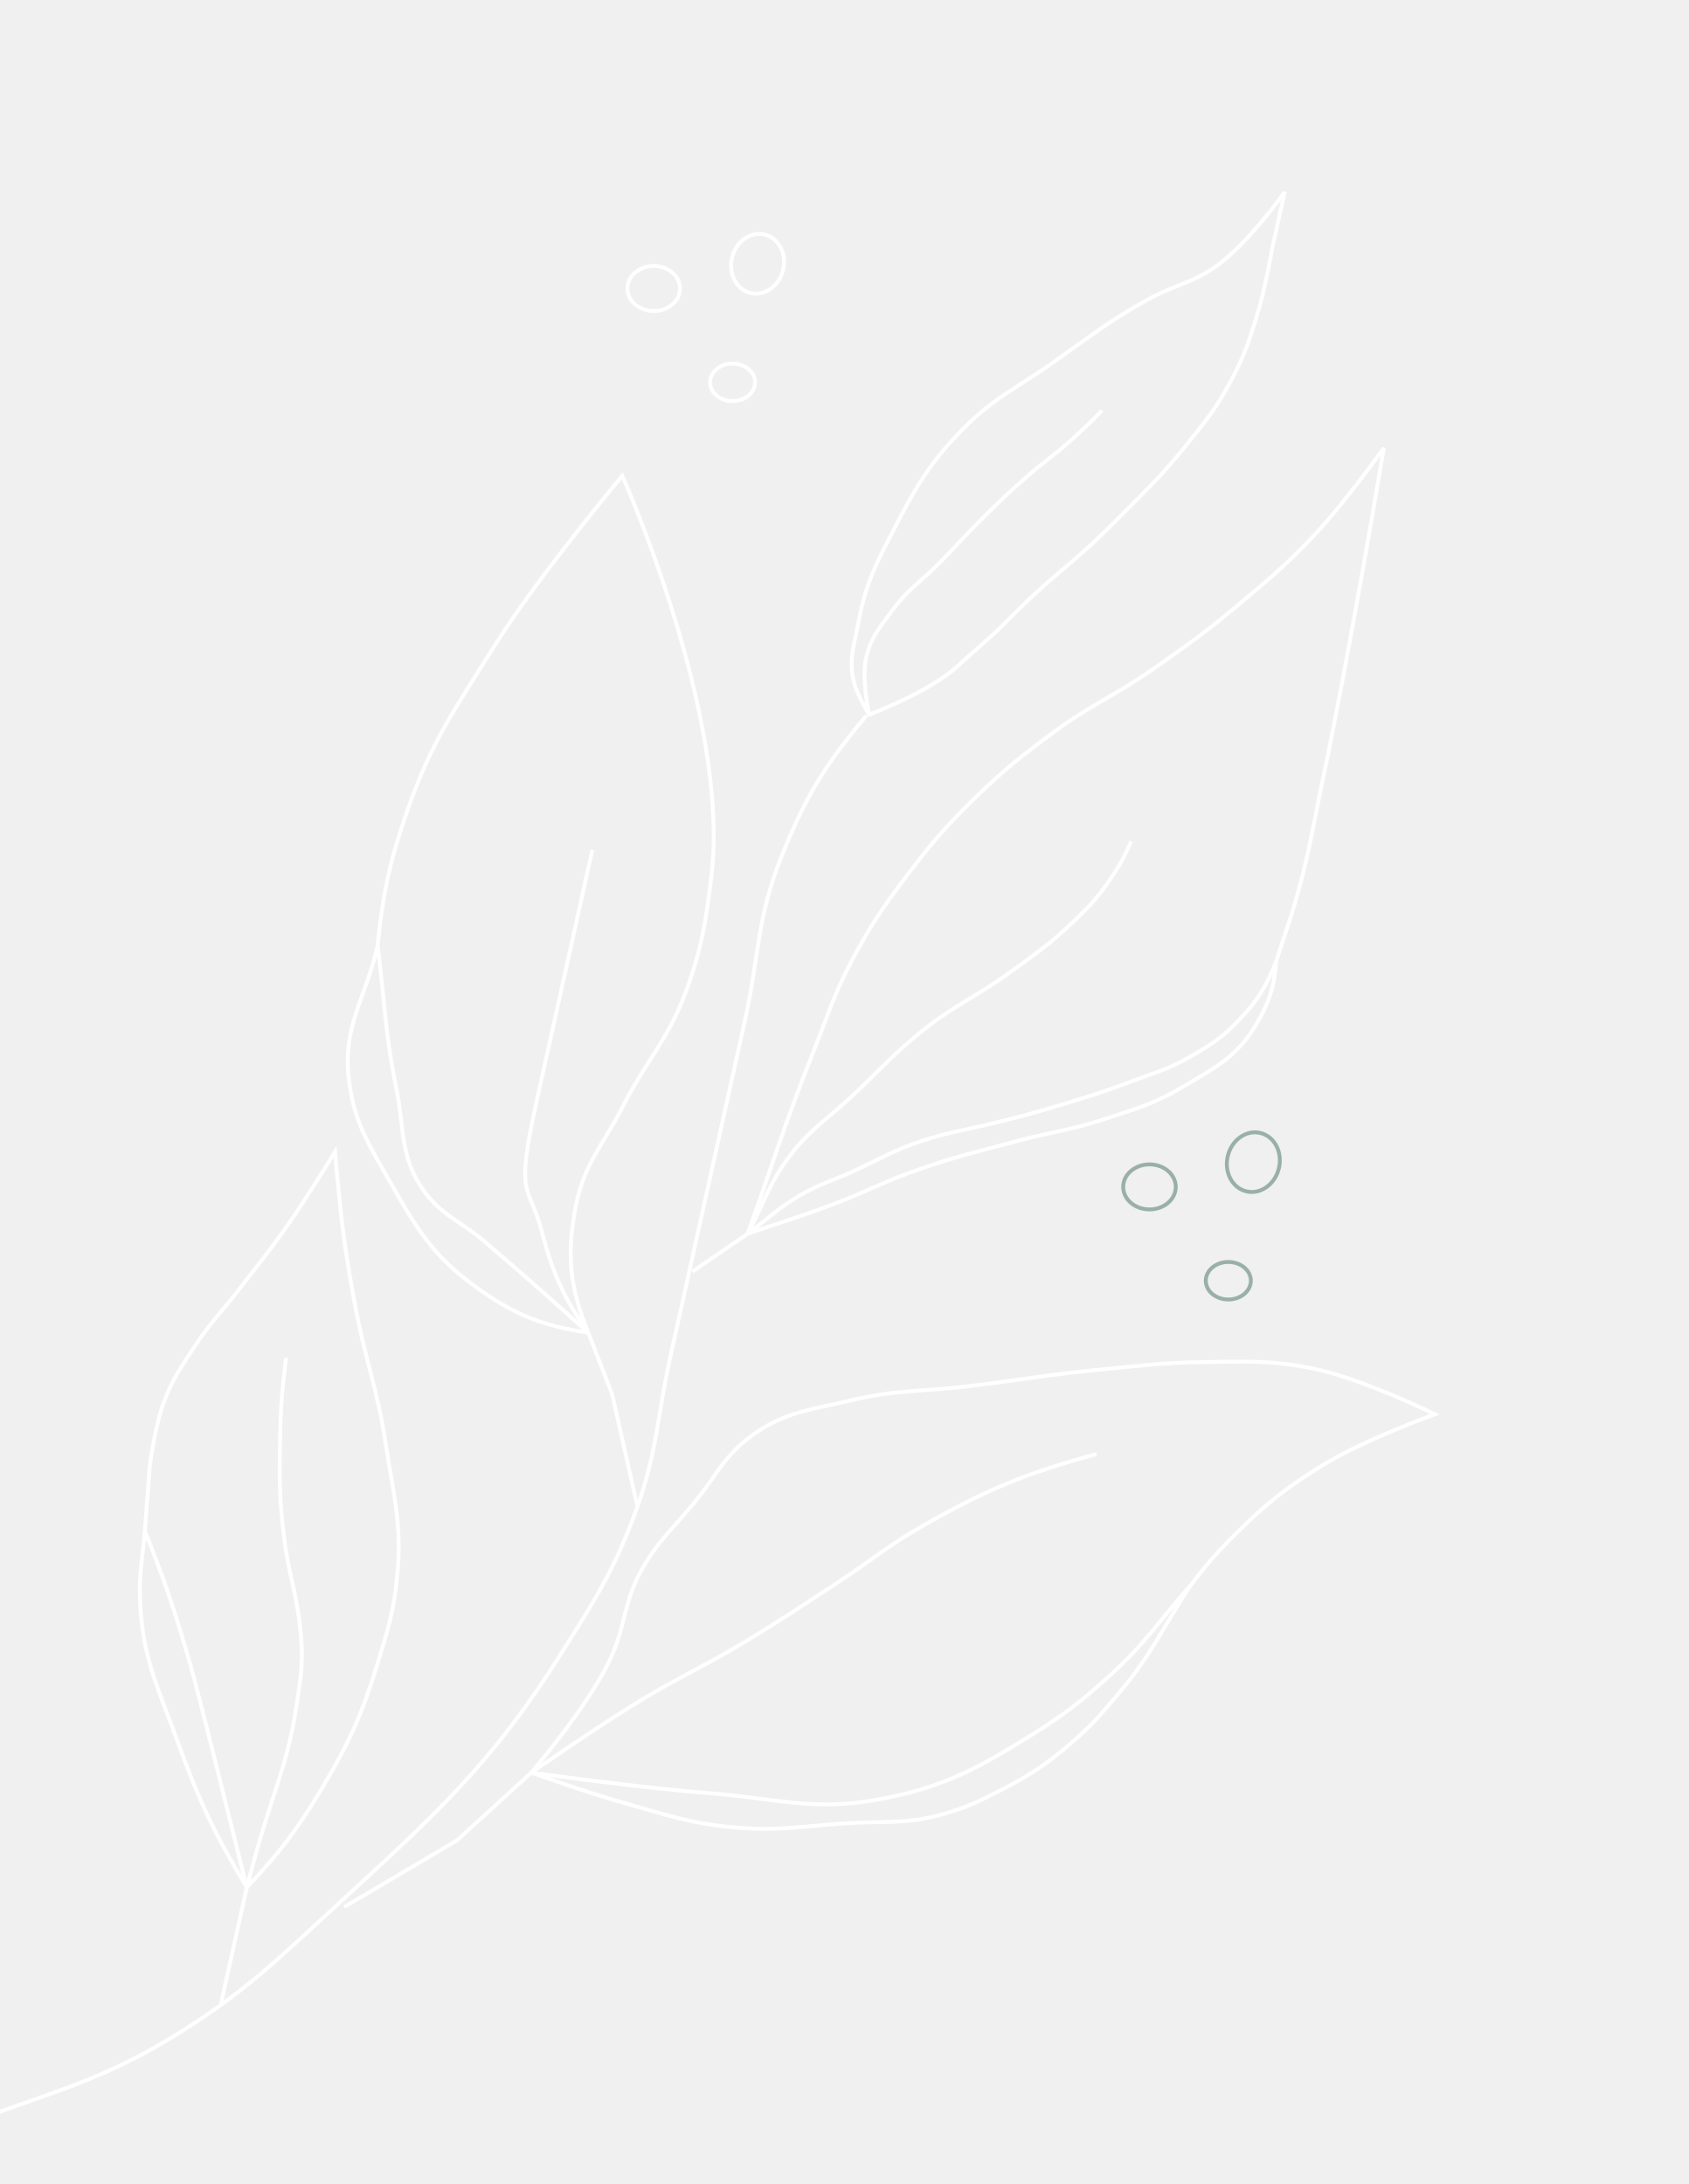
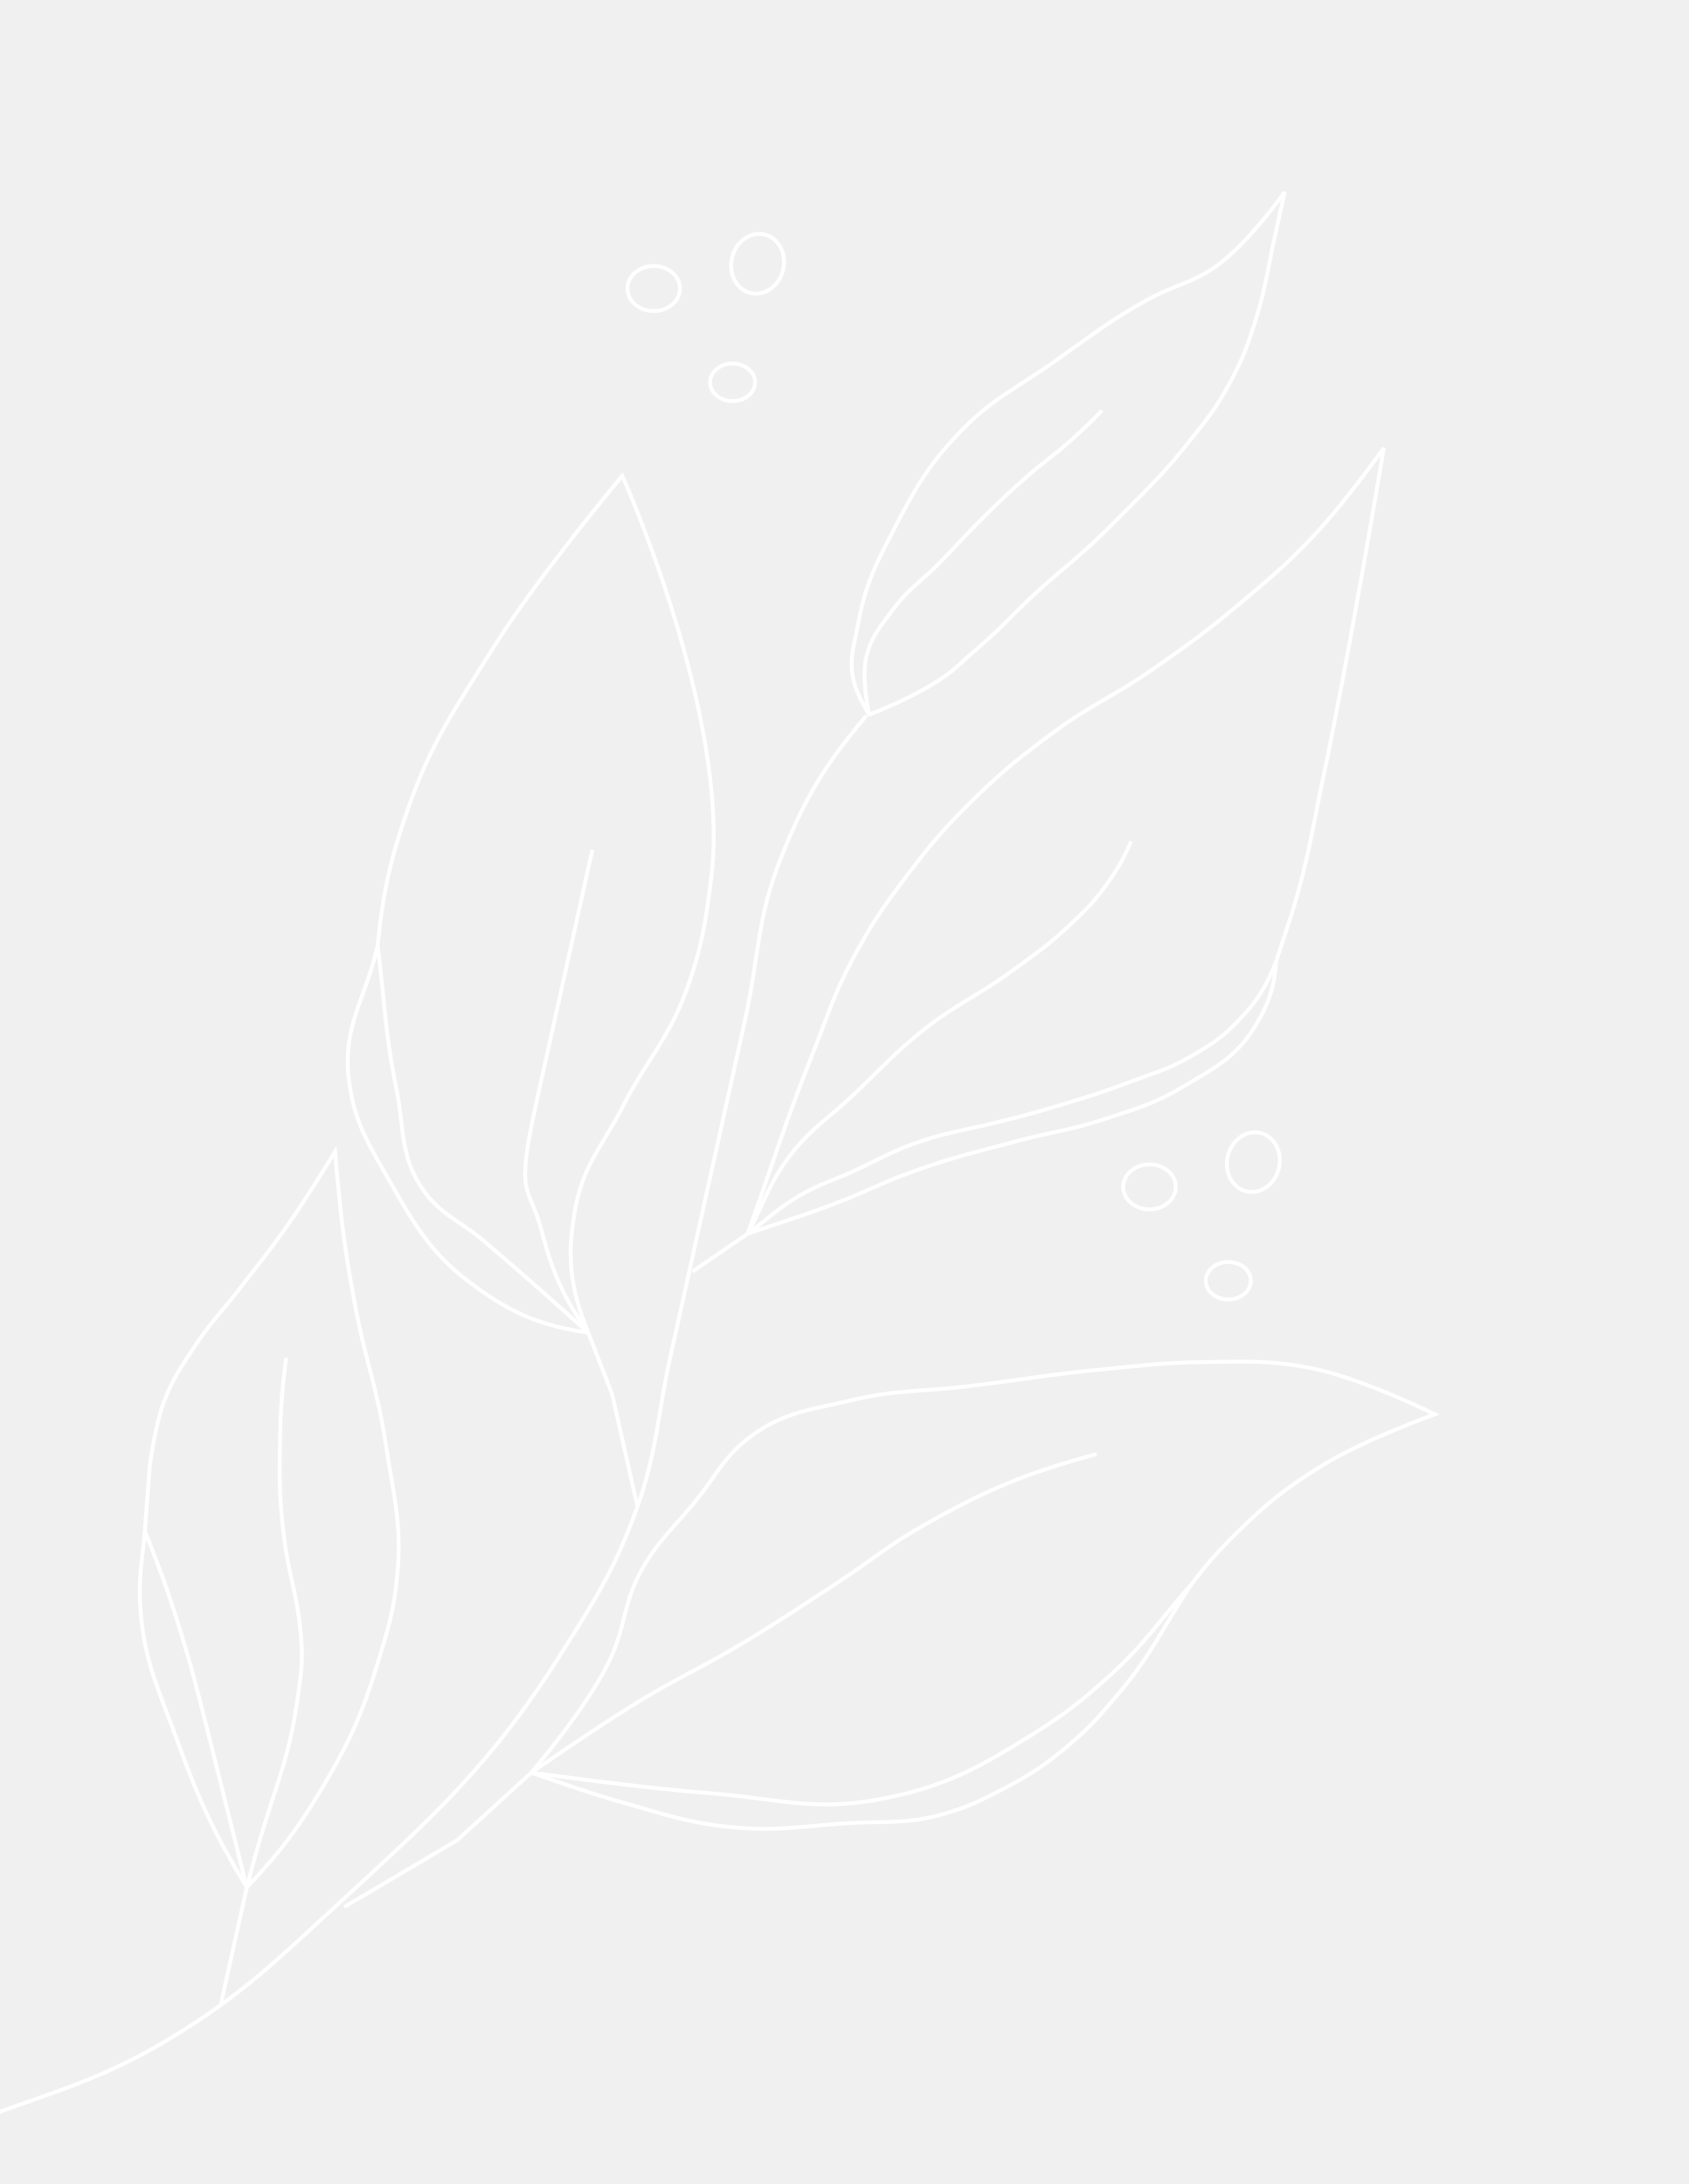
<svg xmlns="http://www.w3.org/2000/svg" width="436" height="564" viewBox="0 0 436 564" fill="none">
-   <ellipse cx="189.139" cy="98.739" rx="5.816" ry="4.846" stroke="white" />
-   <ellipse cx="195.601" cy="68.117" rx="6.785" ry="7.754" transform="rotate(13.423 195.601 68.1172)" stroke="white" />
-   <ellipse cx="168.785" cy="74.508" rx="6.785" ry="5.816" stroke="white" />
-   <ellipse cx="317.139" cy="330.739" rx="5.816" ry="4.846" stroke="#99B0A7" />
-   <ellipse cx="323.601" cy="300.117" rx="6.785" ry="7.754" transform="rotate(13.423 323.601 300.117)" stroke="#99B0A7" />
-   <ellipse cx="296.785" cy="306.508" rx="6.785" ry="5.816" stroke="#99B0A7" />
-   <path d="M178.768 328.362C178.768 328.362 187.452 322.429 193.016 318.627M193.016 318.627C201.879 315.556 206.943 314.093 215.713 310.765C223.762 307.71 227.997 305.284 236.106 302.391C246.338 298.741 252.323 297.433 262.814 294.613C271.44 292.294 276.518 291.855 285 289.055C293.175 286.356 297.996 285.087 305.393 280.682C313.682 275.745 319.298 272.997 324.246 264.714C327.727 258.887 328.992 254.922 329.529 248.155M193.016 318.627C199.539 300.56 202.595 290.202 209.721 272.364C213.544 262.793 215.13 257.146 219.95 248.036C224.862 238.754 228.257 233.854 234.619 225.499C240.784 217.402 244.558 213.049 251.848 205.948C259.068 198.915 263.544 195.386 271.64 189.382C281.413 182.134 287.94 179.606 297.917 172.643C306.854 166.406 311.835 162.825 320.184 155.82C328.476 148.862 333.151 144.91 340.486 136.95C347.657 129.168 357.288 115.692 357.288 115.692C357.288 115.692 348.627 167.781 341.626 200.87C339.081 212.895 338.169 219.773 334.813 231.597C332.959 238.126 331.593 241.689 329.529 248.155M193.016 318.627C197.278 310.759 198.5 305.593 203.93 298.481C209.308 291.436 213.861 288.852 220.308 282.77C227.376 276.103 230.953 271.905 238.563 265.864C246.903 259.243 252.679 257.057 261.257 250.748C266.708 246.739 269.94 244.669 274.907 240.074C279.355 235.958 281.932 233.629 285.484 228.718C288.502 224.545 289.968 221.991 292.05 217.279M193.016 318.627C198.28 314.758 200.846 312.003 206.495 308.721C211.808 305.633 215.26 304.826 220.829 302.228C227.57 299.083 230.751 297.059 237.809 294.71C244.203 292.582 248.316 291.979 254.875 290.435C262.634 288.608 266.957 287.445 274.587 285.134C281.446 283.057 285.29 281.857 291.994 279.323C297.974 277.062 301.549 276.179 307.096 273C312.388 269.968 315.414 268.093 319.637 263.692C324.618 258.503 326.934 254.864 329.529 248.155" stroke="white" />
-   <path d="M-14 550.769C8.559 541.293 22.828 539.166 43.765 526.505C62.654 515.082 71.606 506.077 87.87 491.152C112.498 468.552 126.939 455.482 144.763 427.204C153.587 413.206 158.761 405.21 164.374 389.645C169.69 374.903 169.668 365.768 173.06 350.469C176.985 332.77 179.185 322.846 183.11 305.147C186.701 288.948 188.715 279.866 192.307 263.667C195.965 247.168 195.392 237.107 201.675 221.418C207.816 206.084 212.791 197.783 223.42 185.138" stroke="white" stroke-linecap="round" />
-   <path d="M57.075 517.367C57.075 517.367 61.123 499.108 63.717 487.409M63.717 487.409C72.316 478.32 76.644 472.613 83.078 461.882C90.173 450.047 93.421 442.804 97.485 429.616C100.2 420.807 101.746 415.751 102.595 406.572C103.812 393.412 101.565 385.931 99.592 372.863C97.416 358.454 94.153 350.764 91.553 336.426C90.371 329.913 89.718 326.257 88.814 319.7C87.62 311.037 86.499 297.427 86.499 297.427C86.499 297.427 79.302 309.223 74.219 316.464C69.558 323.103 66.628 326.597 61.682 333.026C57.324 338.691 54.352 341.484 50.423 347.454C46.896 352.814 44.715 355.808 42.408 361.795C39.977 368.103 38.661 378.695 38.661 378.695C38.661 378.695 37.885 388.838 37.388 395.337M63.717 487.409C55.487 473.71 51.57 465.487 46.119 450.464C40.823 435.866 36.441 427.505 36.116 411.979C35.98 405.463 36.892 401.836 37.388 395.337M63.717 487.409C61.213 477.411 59.809 471.806 57.304 461.809C55.635 455.144 54.752 451.394 53.029 444.743C51.031 437.026 50.017 432.667 47.729 425.031C44.203 413.269 41.932 406.745 37.388 395.337M63.717 487.409C66.043 478.468 67.5 473.488 70.363 464.705C73.339 455.573 75.177 449.795 76.581 440.294C77.736 432.479 78.388 429.037 77.596 421.177C76.617 411.461 74.505 406.549 73.318 396.856C72.158 387.387 72.111 381.988 72.282 372.449C72.434 364.064 72.769 359.35 73.809 351.028" stroke="white" stroke-linecap="round" />
-   <path d="M89.236 492.261L117.988 475.264L137.182 457.76M137.182 457.76C137.182 457.76 154.169 445.924 165.507 439.057C175.372 433.082 181.376 430.544 191.273 424.622C200.968 418.821 206.209 415.248 215.674 409.078C224.594 403.263 229.111 399.226 238.368 393.962C254.67 384.692 264.653 380.559 282.737 375.593M137.182 457.76C137.182 457.76 151.224 441.409 157.224 429.161C161.583 420.262 160.854 413.878 165.747 405.261C169.954 397.852 173.811 394.683 179.223 388.101C184.986 381.093 187.006 375.766 194.405 370.514C202.958 364.443 209.551 364.079 219.748 361.626C231.464 358.808 238.423 359.41 250.384 357.942C263.985 356.273 271.559 354.867 285.201 353.573C294.782 352.665 300.156 351.913 309.779 351.77C320.992 351.602 327.446 351.156 338.454 353.292C351.551 355.834 370.463 365.225 370.463 365.225C370.463 365.225 352.266 371.775 341.794 378.211C332.309 384.04 327.286 387.984 319.358 395.801C314.364 400.726 311.744 403.706 307.502 409.291M137.182 457.76C137.182 457.76 164.892 461.671 182.757 463.03C199.885 464.333 209.816 467.828 226.709 464.716C243.395 461.642 252.349 456.808 266.726 447.799C275.228 442.473 279.708 438.938 287.116 432.172C295.952 424.101 299.54 418.227 307.502 409.291M137.182 457.76C137.182 457.76 150.8 462.658 159.716 465.174C171.545 468.512 178.191 470.999 190.442 471.987C201.214 472.856 207.31 471.601 218.092 470.865C228.078 470.182 233.986 471.217 243.608 468.463C249.755 466.704 253.042 465.098 258.711 462.141C266.226 458.22 270.294 455.55 276.712 450.014C282.139 445.333 284.738 442.191 289.337 436.694C297.575 426.846 300.408 419.993 307.502 409.291" stroke="white" stroke-linecap="round" />
-   <path d="M224.408 184.551C224.408 184.551 239.833 178.842 247.359 171.91C251.908 167.72 255.108 165.276 259.472 160.895C265.776 154.567 268.847 151.704 275.681 145.952C281.94 140.683 285.183 137.411 290.95 131.608C296.967 125.551 300.441 122.209 305.792 115.556C310.799 109.331 313.778 105.86 317.561 98.824C321.245 91.972 322.666 87.755 324.892 80.301C326.738 74.118 328.469 64.17 328.469 64.17L331.705 49.575C331.705 49.575 322.199 63.076 313.707 68.956C307.591 73.19 303.072 73.654 296.557 77.242C286.468 82.799 281.405 86.925 271.986 93.554C262.365 100.326 255.972 103.068 247.843 111.573C239.839 119.945 236.441 125.782 231.127 136.074C226.422 145.186 223.522 150.485 221.666 160.571C220.541 166.683 218.968 170.439 220.564 176.445C221.464 179.831 224.408 184.551 224.408 184.551ZM224.408 184.551C224.408 184.551 222.23 174.932 223.804 169.104C225.146 164.132 227.326 161.821 230.369 157.665C234.45 152.095 237.997 150.053 242.823 145.114C247.354 140.479 249.713 137.701 254.339 133.161C258.597 128.982 261.017 126.665 265.514 122.744C269.637 119.149 272.27 117.51 276.348 113.863C279.651 110.909 281.448 109.185 284.537 106.008" stroke="white" />
-   <path d="M164.544 388.876L158.045 360.034C158.045 360.034 154.295 350.361 151.893 344.163M151.893 344.163C147.011 332.197 146.212 323.901 148.719 311.223C150.86 300.401 155.827 295.534 160.826 285.7C166.775 273.998 172.476 268.562 177.027 256.249C181.182 245.009 182.219 238.186 183.67 226.291C188.68 185.219 160.664 122.868 160.664 122.868C160.664 122.868 138.945 148.792 127.487 167.09C117.675 182.759 111.391 191.457 105.318 208.918C100.674 222.268 98.918 230.192 97.483 244.253M151.893 344.163C139.557 342.286 132.427 339.343 122.359 331.973C111.594 324.093 107.446 317.032 100.84 305.442C95.143 295.446 91.185 289.495 89.989 278.052C88.582 264.606 94.556 257.453 97.483 244.253M151.893 344.163C141.487 334.756 135.578 329.563 124.913 320.451C118.853 315.273 113.866 313.842 109.29 307.316C103.136 298.539 104.448 291.275 102.279 280.778C99.368 266.689 99.356 258.517 97.483 244.253M151.893 344.163C145.492 334.991 142.725 328.97 139.932 318.14C136.675 305.509 132.812 310.27 138.466 284.772C144.12 259.273 152.943 219.478 152.943 219.478" stroke="white" />
+   <ellipse cx="189.139" cy="98.739" rx="5.816" ry="4.846" stroke="white">
+     <animate attributeName="stroke" values="white; #E2F0DA;white; " dur="10s" repeatCount="indefinite" />
+   </ellipse>
+   <ellipse cx="195.601" cy="68.117" rx="6.785" ry="7.754" transform="rotate(13.423 195.601 68.1172)" stroke="white">
+     <animate attributeName="stroke" values="white; #E2F0DA;white; " dur="10s" repeatCount="indefinite" />
+   </ellipse>
+   <ellipse cx="168.785" cy="74.508" rx="6.785" ry="5.816" stroke="white">
+     <animate attributeName="stroke" values="white; #E2F0DA;white; " dur="10s" repeatCount="indefinite" />
+   </ellipse>
+   <ellipse cx="317.139" cy="330.739" rx="5.816" ry="4.846" stroke="white">
+     <animate attributeName="stroke" values="white; #E2F0DA;white; " dur="10s" repeatCount="indefinite" />
+   </ellipse>
+   <ellipse cx="323.601" cy="300.117" rx="6.785" ry="7.754" transform="rotate(13.423 323.601 300.117)" stroke="white">
+     <animate attributeName="stroke" values="white; #E2F0DA;white; " dur="10s" repeatCount="indefinite" />
+   </ellipse>
+   <ellipse cx="296.785" cy="306.508" rx="6.785" ry="5.816" stroke="white">
+     <animate attributeName="stroke" values="white; #E2F0DA;white; " dur="10s" repeatCount="indefinite" />
+   </ellipse>
+   <path d="M178.768 328.362C178.768 328.362 187.452 322.429 193.016 318.627M193.016 318.627C201.879 315.556 206.943 314.093 215.713 310.765C223.762 307.71 227.997 305.284 236.106 302.391C246.338 298.741 252.323 297.433 262.814 294.613C271.44 292.294 276.518 291.855 285 289.055C293.175 286.356 297.996 285.087 305.393 280.682C313.682 275.745 319.298 272.997 324.246 264.714C327.727 258.887 328.992 254.922 329.529 248.155M193.016 318.627C199.539 300.56 202.595 290.202 209.721 272.364C213.544 262.793 215.13 257.146 219.95 248.036C224.862 238.754 228.257 233.854 234.619 225.499C240.784 217.402 244.558 213.049 251.848 205.948C259.068 198.915 263.544 195.386 271.64 189.382C281.413 182.134 287.94 179.606 297.917 172.643C306.854 166.406 311.835 162.825 320.184 155.82C328.476 148.862 333.151 144.91 340.486 136.95C347.657 129.168 357.288 115.692 357.288 115.692C357.288 115.692 348.627 167.781 341.626 200.87C339.081 212.895 338.169 219.773 334.813 231.597C332.959 238.126 331.593 241.689 329.529 248.155M193.016 318.627C197.278 310.759 198.5 305.593 203.93 298.481C209.308 291.436 213.861 288.852 220.308 282.77C227.376 276.103 230.953 271.905 238.563 265.864C246.903 259.243 252.679 257.057 261.257 250.748C266.708 246.739 269.94 244.669 274.907 240.074C279.355 235.958 281.932 233.629 285.484 228.718C288.502 224.545 289.968 221.991 292.05 217.279M193.016 318.627C198.28 314.758 200.846 312.003 206.495 308.721C211.808 305.633 215.26 304.826 220.829 302.228C227.57 299.083 230.751 297.059 237.809 294.71C244.203 292.582 248.316 291.979 254.875 290.435C262.634 288.608 266.957 287.445 274.587 285.134C281.446 283.057 285.29 281.857 291.994 279.323C297.974 277.062 301.549 276.179 307.096 273C312.388 269.968 315.414 268.093 319.637 263.692C324.618 258.503 326.934 254.864 329.529 248.155" stroke="white">
+     <animate attributeName="stroke" values="white; #E2F0DA;white; " dur="10s" repeatCount="indefinite" />
+   </path>
+   <path d="M-14 550.769C8.559 541.293 22.828 539.166 43.765 526.505C62.654 515.082 71.606 506.077 87.87 491.152C112.498 468.552 126.939 455.482 144.763 427.204C153.587 413.206 158.761 405.21 164.374 389.645C169.69 374.903 169.668 365.768 173.06 350.469C176.985 332.77 179.185 322.846 183.11 305.147C186.701 288.948 188.715 279.866 192.307 263.667C195.965 247.168 195.392 237.107 201.675 221.418C207.816 206.084 212.791 197.783 223.42 185.138" stroke="white" stroke-linecap="round">
+     <animate attributeName="stroke" values="white; #E2F0DA;white; " dur="10s" repeatCount="indefinite" />
+   </path>
+   <path d="M57.075 517.367C57.075 517.367 61.123 499.108 63.717 487.409M63.717 487.409C72.316 478.32 76.644 472.613 83.078 461.882C90.173 450.047 93.421 442.804 97.485 429.616C100.2 420.807 101.746 415.751 102.595 406.572C103.812 393.412 101.565 385.931 99.592 372.863C97.416 358.454 94.153 350.764 91.553 336.426C90.371 329.913 89.718 326.257 88.814 319.7C87.62 311.037 86.499 297.427 86.499 297.427C86.499 297.427 79.302 309.223 74.219 316.464C69.558 323.103 66.628 326.597 61.682 333.026C57.324 338.691 54.352 341.484 50.423 347.454C46.896 352.814 44.715 355.808 42.408 361.795C39.977 368.103 38.661 378.695 38.661 378.695C38.661 378.695 37.885 388.838 37.388 395.337M63.717 487.409C55.487 473.71 51.57 465.487 46.119 450.464C40.823 435.866 36.441 427.505 36.116 411.979C35.98 405.463 36.892 401.836 37.388 395.337M63.717 487.409C61.213 477.411 59.809 471.806 57.304 461.809C55.635 455.144 54.752 451.394 53.029 444.743C51.031 437.026 50.017 432.667 47.729 425.031C44.203 413.269 41.932 406.745 37.388 395.337M63.717 487.409C66.043 478.468 67.5 473.488 70.363 464.705C73.339 455.573 75.177 449.795 76.581 440.294C77.736 432.479 78.388 429.037 77.596 421.177C76.617 411.461 74.505 406.549 73.318 396.856C72.158 387.387 72.111 381.988 72.282 372.449C72.434 364.064 72.769 359.35 73.809 351.028" stroke="white" stroke-linecap="round">
+     <animate attributeName="stroke" values="white; #E2F0DA;white; " dur="10s" repeatCount="indefinite" />
+   </path>
+   <path d="M89.236 492.261L117.988 475.264L137.182 457.76M137.182 457.76C137.182 457.76 154.169 445.924 165.507 439.057C175.372 433.082 181.376 430.544 191.273 424.622C200.968 418.821 206.209 415.248 215.674 409.078C224.594 403.263 229.111 399.226 238.368 393.962C254.67 384.692 264.653 380.559 282.737 375.593M137.182 457.76C137.182 457.76 151.224 441.409 157.224 429.161C161.583 420.262 160.854 413.878 165.747 405.261C169.954 397.852 173.811 394.683 179.223 388.101C184.986 381.093 187.006 375.766 194.405 370.514C202.958 364.443 209.551 364.079 219.748 361.626C231.464 358.808 238.423 359.41 250.384 357.942C263.985 356.273 271.559 354.867 285.201 353.573C294.782 352.665 300.156 351.913 309.779 351.77C320.992 351.602 327.446 351.156 338.454 353.292C351.551 355.834 370.463 365.225 370.463 365.225C370.463 365.225 352.266 371.775 341.794 378.211C332.309 384.04 327.286 387.984 319.358 395.801C314.364 400.726 311.744 403.706 307.502 409.291M137.182 457.76C137.182 457.76 164.892 461.671 182.757 463.03C199.885 464.333 209.816 467.828 226.709 464.716C243.395 461.642 252.349 456.808 266.726 447.799C275.228 442.473 279.708 438.938 287.116 432.172C295.952 424.101 299.54 418.227 307.502 409.291M137.182 457.76C137.182 457.76 150.8 462.658 159.716 465.174C171.545 468.512 178.191 470.999 190.442 471.987C201.214 472.856 207.31 471.601 218.092 470.865C228.078 470.182 233.986 471.217 243.608 468.463C249.755 466.704 253.042 465.098 258.711 462.141C266.226 458.22 270.294 455.55 276.712 450.014C282.139 445.333 284.738 442.191 289.337 436.694C297.575 426.846 300.408 419.993 307.502 409.291" stroke="white" stroke-linecap="round">
+     <animate attributeName="stroke" values="white; #E2F0DA;white; " dur="10s" repeatCount="indefinite" />
+   </path>
+   <path d="M224.408 184.551C224.408 184.551 239.833 178.842 247.359 171.91C251.908 167.72 255.108 165.276 259.472 160.895C265.776 154.567 268.847 151.704 275.681 145.952C281.94 140.683 285.183 137.411 290.95 131.608C296.967 125.551 300.441 122.209 305.792 115.556C310.799 109.331 313.778 105.86 317.561 98.824C321.245 91.972 322.666 87.755 324.892 80.301C326.738 74.118 328.469 64.17 328.469 64.17L331.705 49.575C331.705 49.575 322.199 63.076 313.707 68.956C307.591 73.19 303.072 73.654 296.557 77.242C286.468 82.799 281.405 86.925 271.986 93.554C262.365 100.326 255.972 103.068 247.843 111.573C239.839 119.945 236.441 125.782 231.127 136.074C226.422 145.186 223.522 150.485 221.666 160.571C220.541 166.683 218.968 170.439 220.564 176.445C221.464 179.831 224.408 184.551 224.408 184.551ZM224.408 184.551C224.408 184.551 222.23 174.932 223.804 169.104C225.146 164.132 227.326 161.821 230.369 157.665C234.45 152.095 237.997 150.053 242.823 145.114C247.354 140.479 249.713 137.701 254.339 133.161C258.597 128.982 261.017 126.665 265.514 122.744C269.637 119.149 272.27 117.51 276.348 113.863C279.651 110.909 281.448 109.185 284.537 106.008" stroke="white">
+     <animate attributeName="stroke" values="white; #E2F0DA;white; " dur="10s" repeatCount="indefinite" />
+   </path>
+   <path d="M164.544 388.876L158.045 360.034C158.045 360.034 154.295 350.361 151.893 344.163M151.893 344.163C147.011 332.197 146.212 323.901 148.719 311.223C150.86 300.401 155.827 295.534 160.826 285.7C166.775 273.998 172.476 268.562 177.027 256.249C181.182 245.009 182.219 238.186 183.67 226.291C188.68 185.219 160.664 122.868 160.664 122.868C160.664 122.868 138.945 148.792 127.487 167.09C117.675 182.759 111.391 191.457 105.318 208.918C100.674 222.268 98.918 230.192 97.483 244.253M151.893 344.163C139.557 342.286 132.427 339.343 122.359 331.973C111.594 324.093 107.446 317.032 100.84 305.442C95.143 295.446 91.185 289.495 89.989 278.052C88.582 264.606 94.556 257.453 97.483 244.253M151.893 344.163C141.487 334.756 135.578 329.563 124.913 320.451C118.853 315.273 113.866 313.842 109.29 307.316C103.136 298.539 104.448 291.275 102.279 280.778C99.368 266.689 99.356 258.517 97.483 244.253M151.893 344.163C145.492 334.991 142.725 328.97 139.932 318.14C136.675 305.509 132.812 310.27 138.466 284.772C144.12 259.273 152.943 219.478 152.943 219.478" stroke="white">
+     <animate attributeName="stroke" values="white; #E2F0DA;white; " dur="10s" repeatCount="indefinite" />
+   </path>
</svg>
